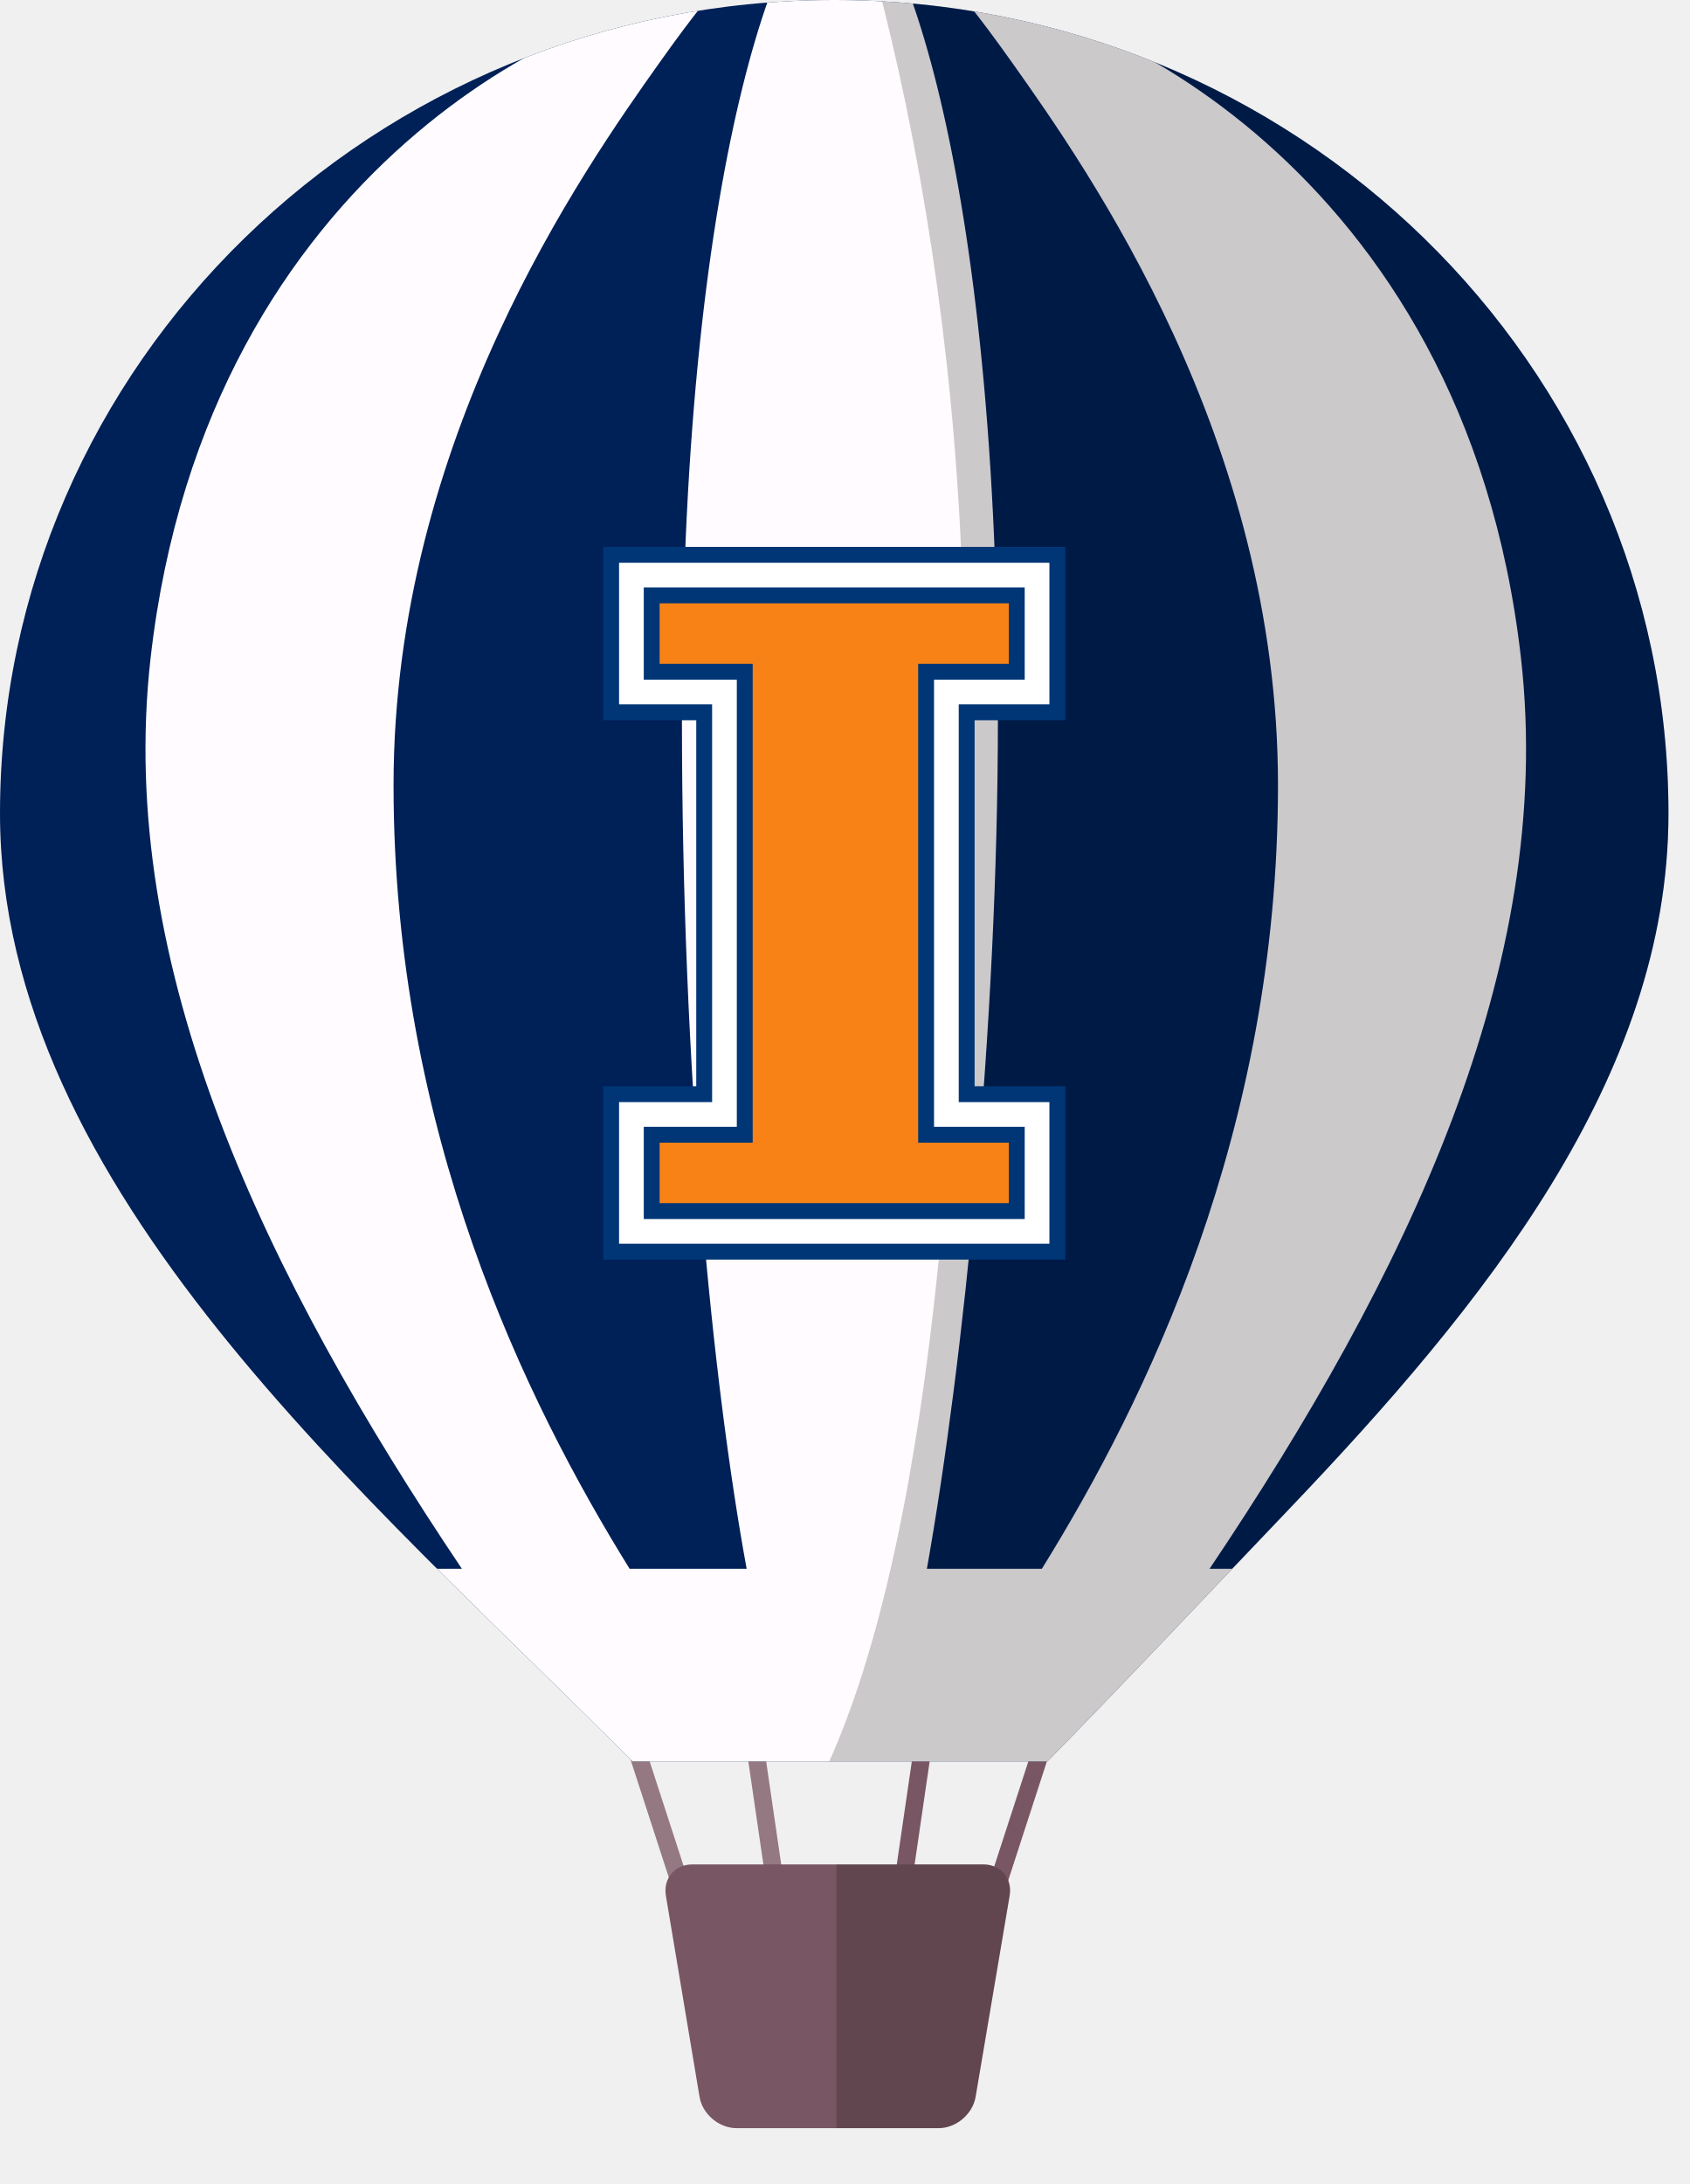
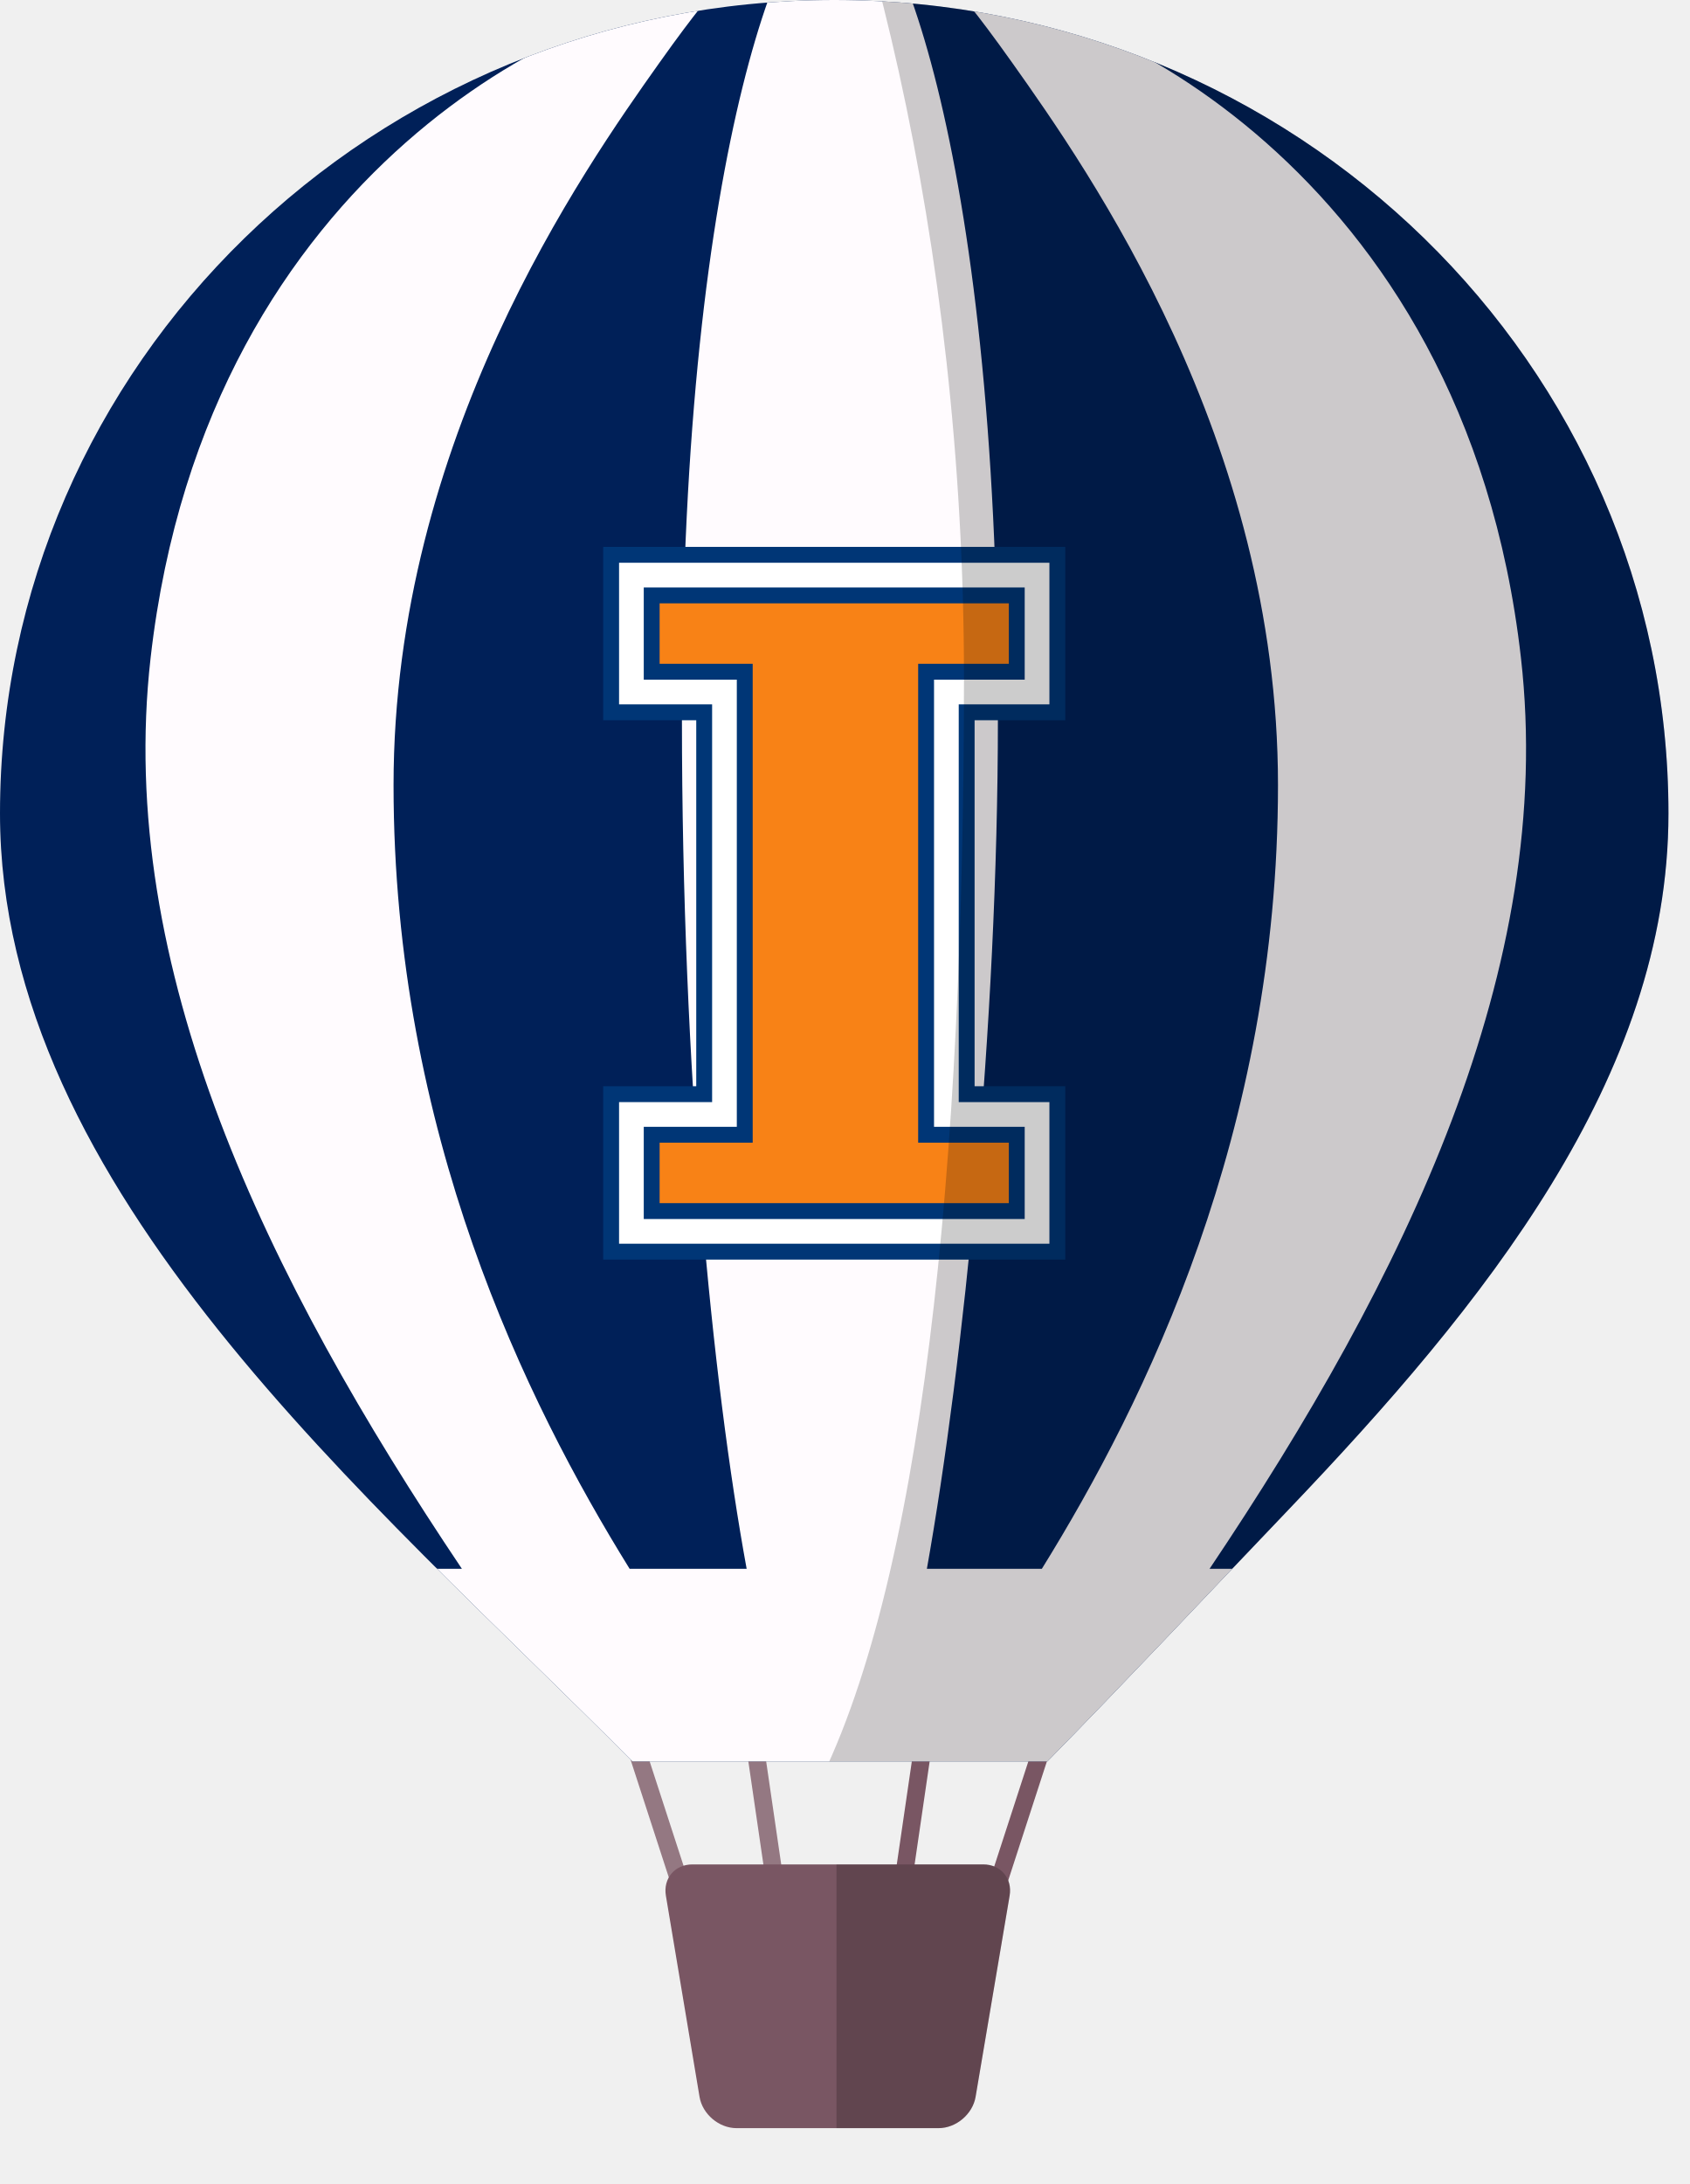
<svg xmlns="http://www.w3.org/2000/svg" xmlns:xlink="http://www.w3.org/1999/xlink" width="479px" height="619px" viewBox="0 0 479 619" version="1.1">
  <defs>
    <path id="path-1" d="M0.607,8.869 C-0.213,3.971 3.153,0 8.124,0 L90.555,0 C95.526,0 98.884,3.966 98.055,8.869 L88.404,65.883 C87.575,70.781 82.883,74.752 77.898,74.752 L20.636,74.752 C15.663,74.752 10.967,70.786 10.147,65.883 L0.607,8.869 Z" />
    <path id="path-3" d="M179.277,499.235 L296.922,499.235 C319.118,476.616 341.459,452.83 365.201,427.971 C420.59,369.975 473,305.364 473,230.557 C473,103.224 367.115,0 236.5,0 C105.885,0 0,103.224 0,230.557 C0,337.333 105.253,424.568 179.277,499.235 Z" />
    <path id="path-5" d="M179,163 L179,196.134 L205.382,196.134 L205.382,315.866 L179,315.866 L179,349 L294,349 L294,315.866 L268.294,315.866 L268.294,196.134 L294,196.134 L294,163 L179,163 Z" />
  </defs>
-   <g id="Page-2" stroke="none" stroke-width="1" fill="none" fill-rule="evenodd">
+   <g id="assets" stroke="none" stroke-width="1" fill="none" fill-rule="evenodd">
    <g id="bln3">
      <g id="ballon-+-University-of-Illino-+-B.S-Computer-Enginee">
        <g id="Group" transform="translate(175.2807, 476.2221)" stroke-width="5" stroke-linecap="square">
          <path d="M0.561,5.448 L19.09,62.469" id="Line" stroke="#947882" />
          <path d="M36.083,0.315 L43.606,51.818" id="Line-Copy" stroke="#947882" />
          <path d="M81.538,0.293 L89.061,51.796" id="Line-Copy" stroke="#795663" transform="translate(85.29952, 26.04407) scale(-1, 1) translate(-85.29952, -26.04407) " />
          <path d="M106.026,5.448 L124.555,62.469" id="Line" stroke="#795663" transform="translate(115.3043, 33.97063) scale(-1, 1) translate(-115.3043, -33.97063) " />
        </g>
        <g id="Rectangle-7" transform="translate(188.1689, 528.4196)">
          <mask id="mask-2" fill="white">
            <use xlink:href="#path-1" />
          </mask>
          <use id="Mask" fill="#795663" xlink:href="#path-1" />
          <rect fill-opacity="0.2" fill="#000000" mask="url(#mask-2)" x="48.975" y="-14.822" width="53.486" height="92.151" />
        </g>
        <g id="Rectangle-6">
          <mask id="mask-4" fill="white">
            <use xlink:href="#path-3" />
          </mask>
          <use id="Mask" fill="#002058" xlink:href="#path-3" />
          <path d="M211.04,499.421 L262.854,499.421 C265.914,505.032 234.315,593.593 304.056,499.421 L363.45,499.421 L363.45,444.646 L342.9,444.646 C398.324,362.141 441.155,274.226 431.182,186.464 C415.162,45.48 305.289,-2.56206789e-08 278.182,-2.56206789e-08 C270.129,-2.56206789e-08 265.34,-12.675 286.966,17.797 C308.592,48.27 362.303,124.675 362.303,222.493 C362.303,320.897 324.709,397.303 295.352,444.646 L262.764,444.646 C273.163,386.341 282.898,290.522 282.898,203.836 C282.898,39.299 252.002,-31.124 238.111,-31.124 C224.22,-31.124 193.324,39.299 193.324,203.836 C193.324,303.838 201.902,391.368 211.673,444.646 L178.499,444.646 C149.145,397.3 111.57,320.909 111.57,222.529 C111.57,124.712 165.282,48.306 186.908,17.834 C208.533,-12.639 203.745,0.036 195.692,0.036 C168.584,0.036 58.712,45.516 42.691,186.5 C32.72,274.25 75.537,362.151 130.949,444.646 L112.772,444.646 L112.772,499.421 L169.79,499.421 C239.722,593.862 207.818,504.675 211.04,499.421 Z" fill="#FFFBFE" mask="url(#mask-4)" />
-           <path d="M210.952,-107.781 C230.876,-113.987 251.733,-117.283 273.212,-117.283 C413.803,-117.283 527.775,23.944 527.775,198.157 C527.775,372.37 404.886,509.133 264.295,509.133 C249.666,509.133 244.243,512.069 230.289,509.133 C261.595,450.005 273.281,330.203 273.281,192.035 C273.281,68.823 244.915,-42.071 210.952,-107.781 L210.952,-107.781 Z" id="Oval-10" fill-opacity="0.2" fill="#000000" mask="url(#mask-4)" />
          <g id="Shape">
            <use stroke="#003676" stroke-width="16" fill="#F88216" fill-rule="evenodd" mask="url(#mask-4)" xlink:href="#path-5" />
            <use stroke="#FFFFFF" stroke-width="7" fill="none" xlink:href="#path-5" />
          </g>
+           <path d="M210.952,-107.781 C230.876,-113.987 251.733,-117.283 273.212,-117.283 C413.803,-117.283 527.775,23.944 527.775,198.157 C527.775,372.37 404.886,509.133 264.295,509.133 C249.666,509.133 244.243,512.069 230.289,509.133 C261.595,450.005 273.281,330.203 273.281,192.035 C273.281,68.823 244.915,-42.071 210.952,-107.781 L210.952,-107.781 Z" id="Oval-10" fill-opacity="0.2" fill="#000000" mask="url(#mask-4)" />
        </g>
      </g>
    </g>
  </g>
</svg>
